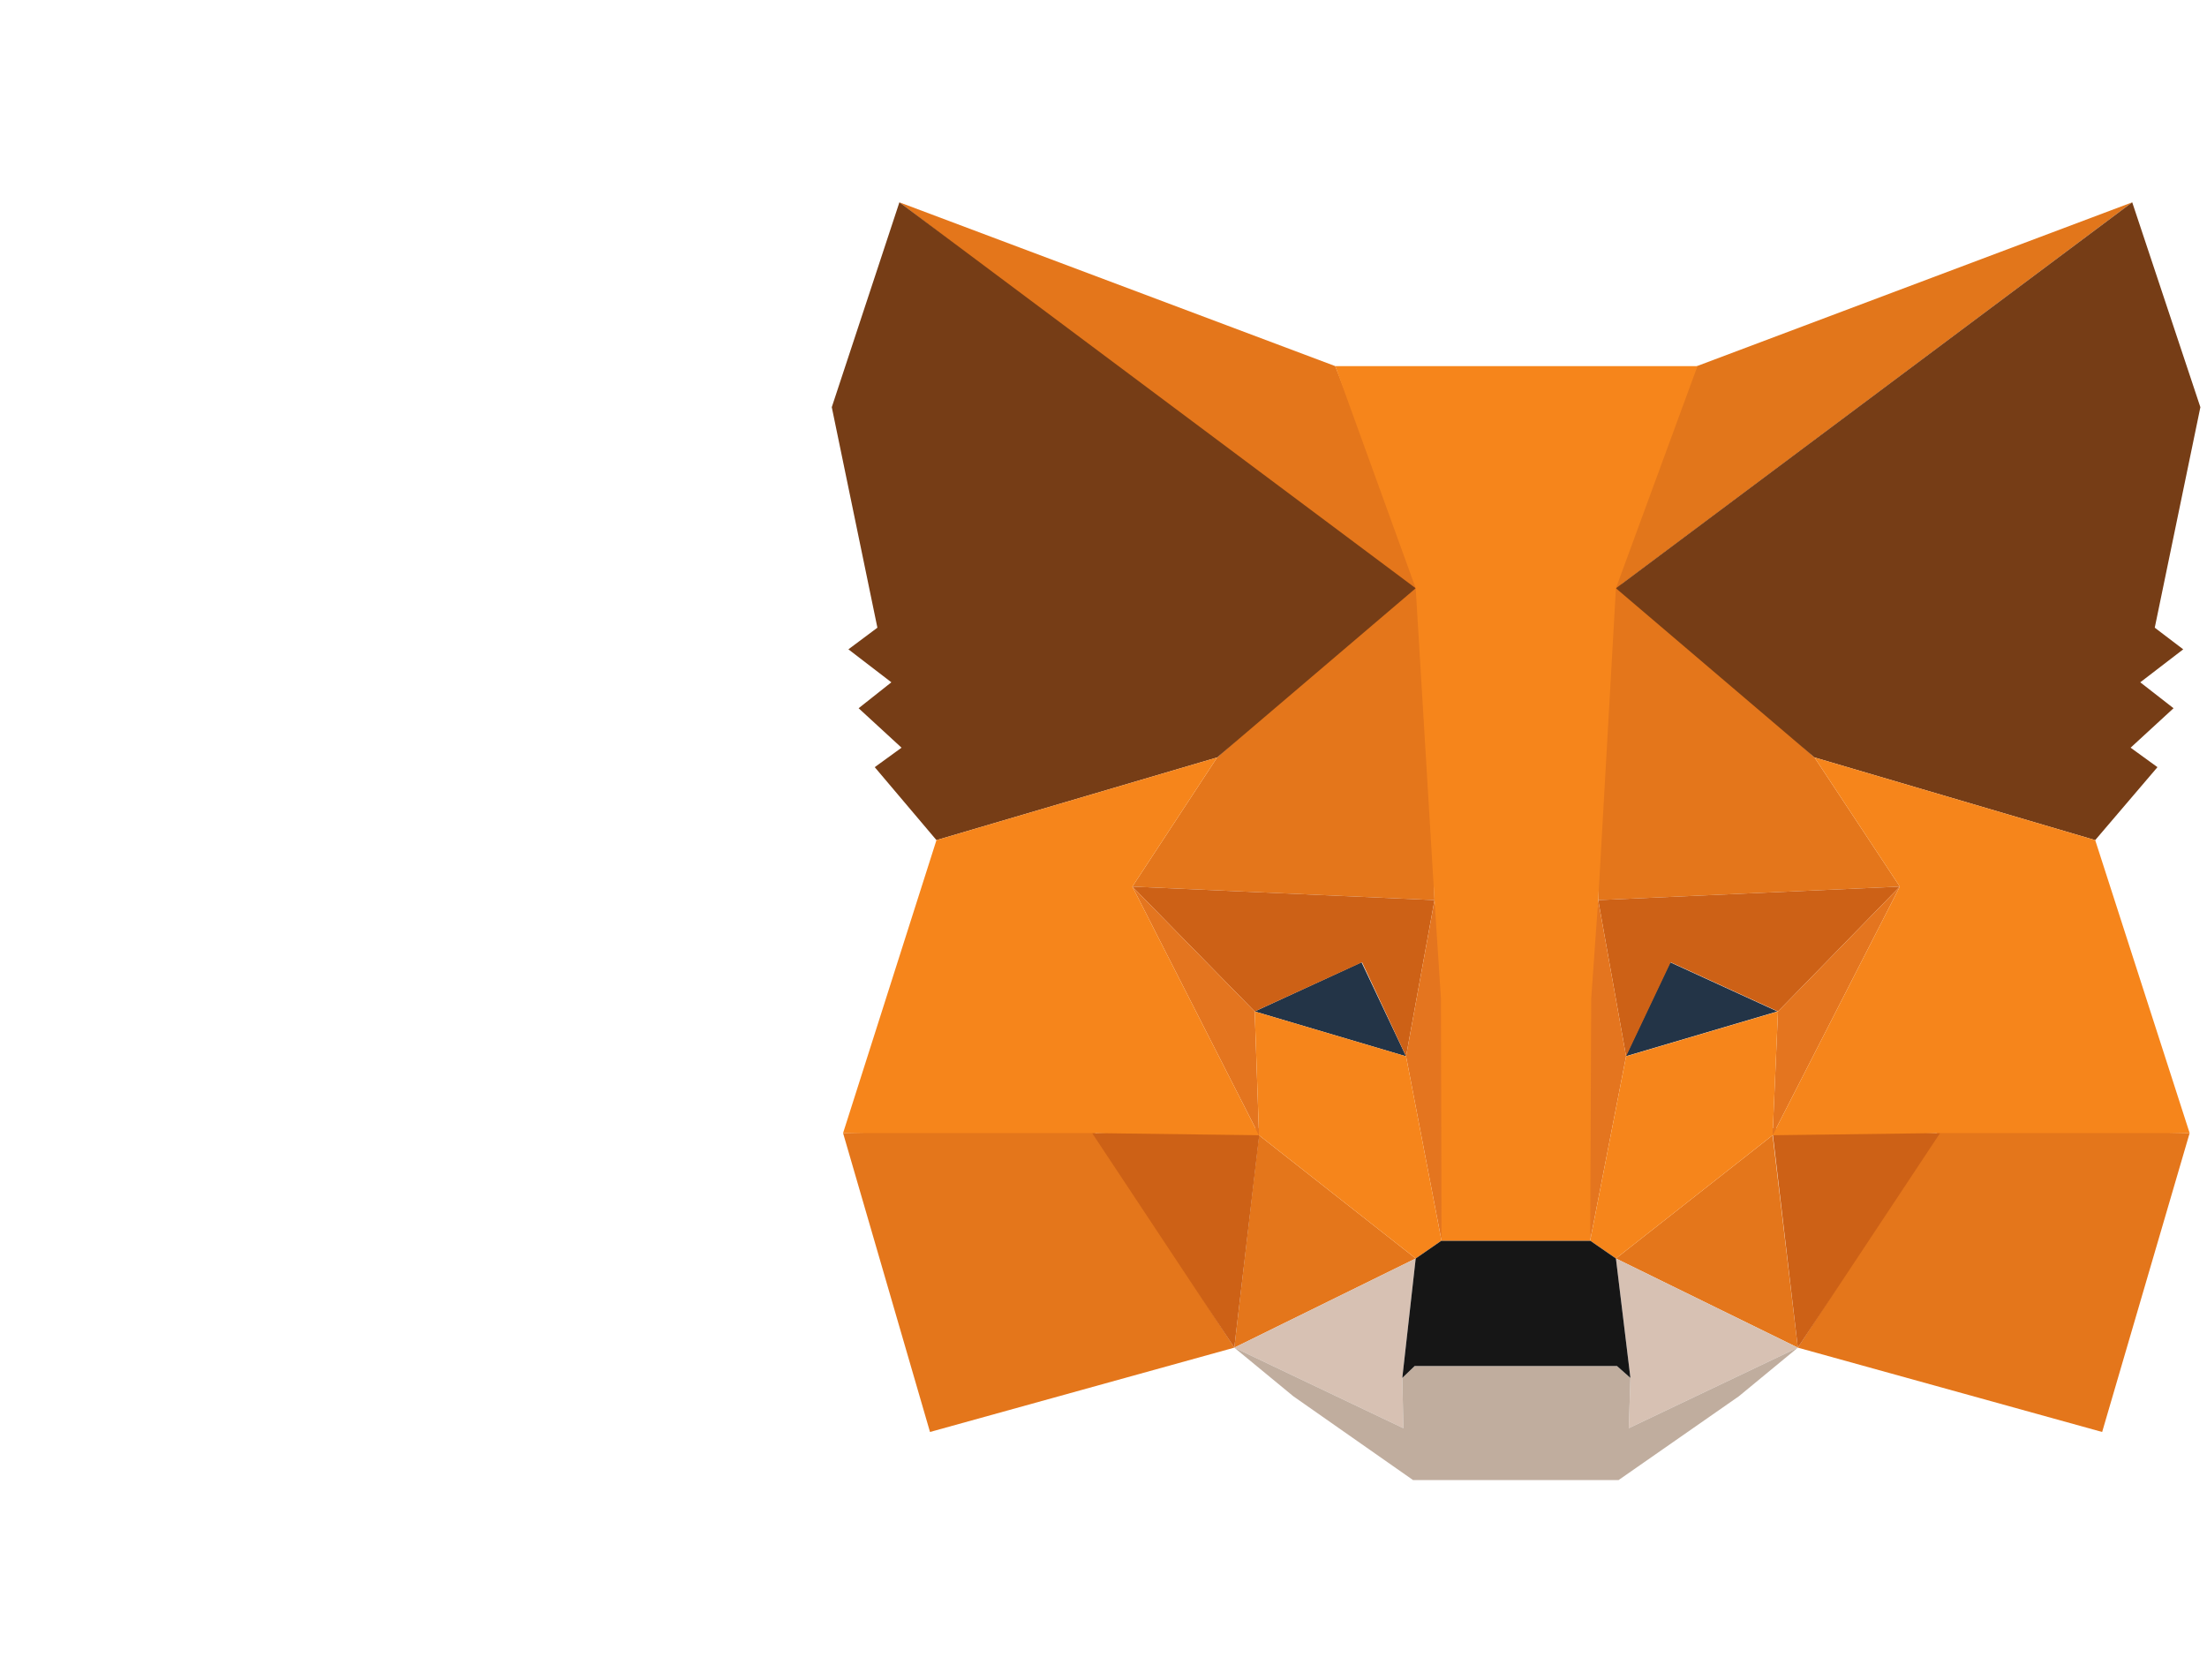
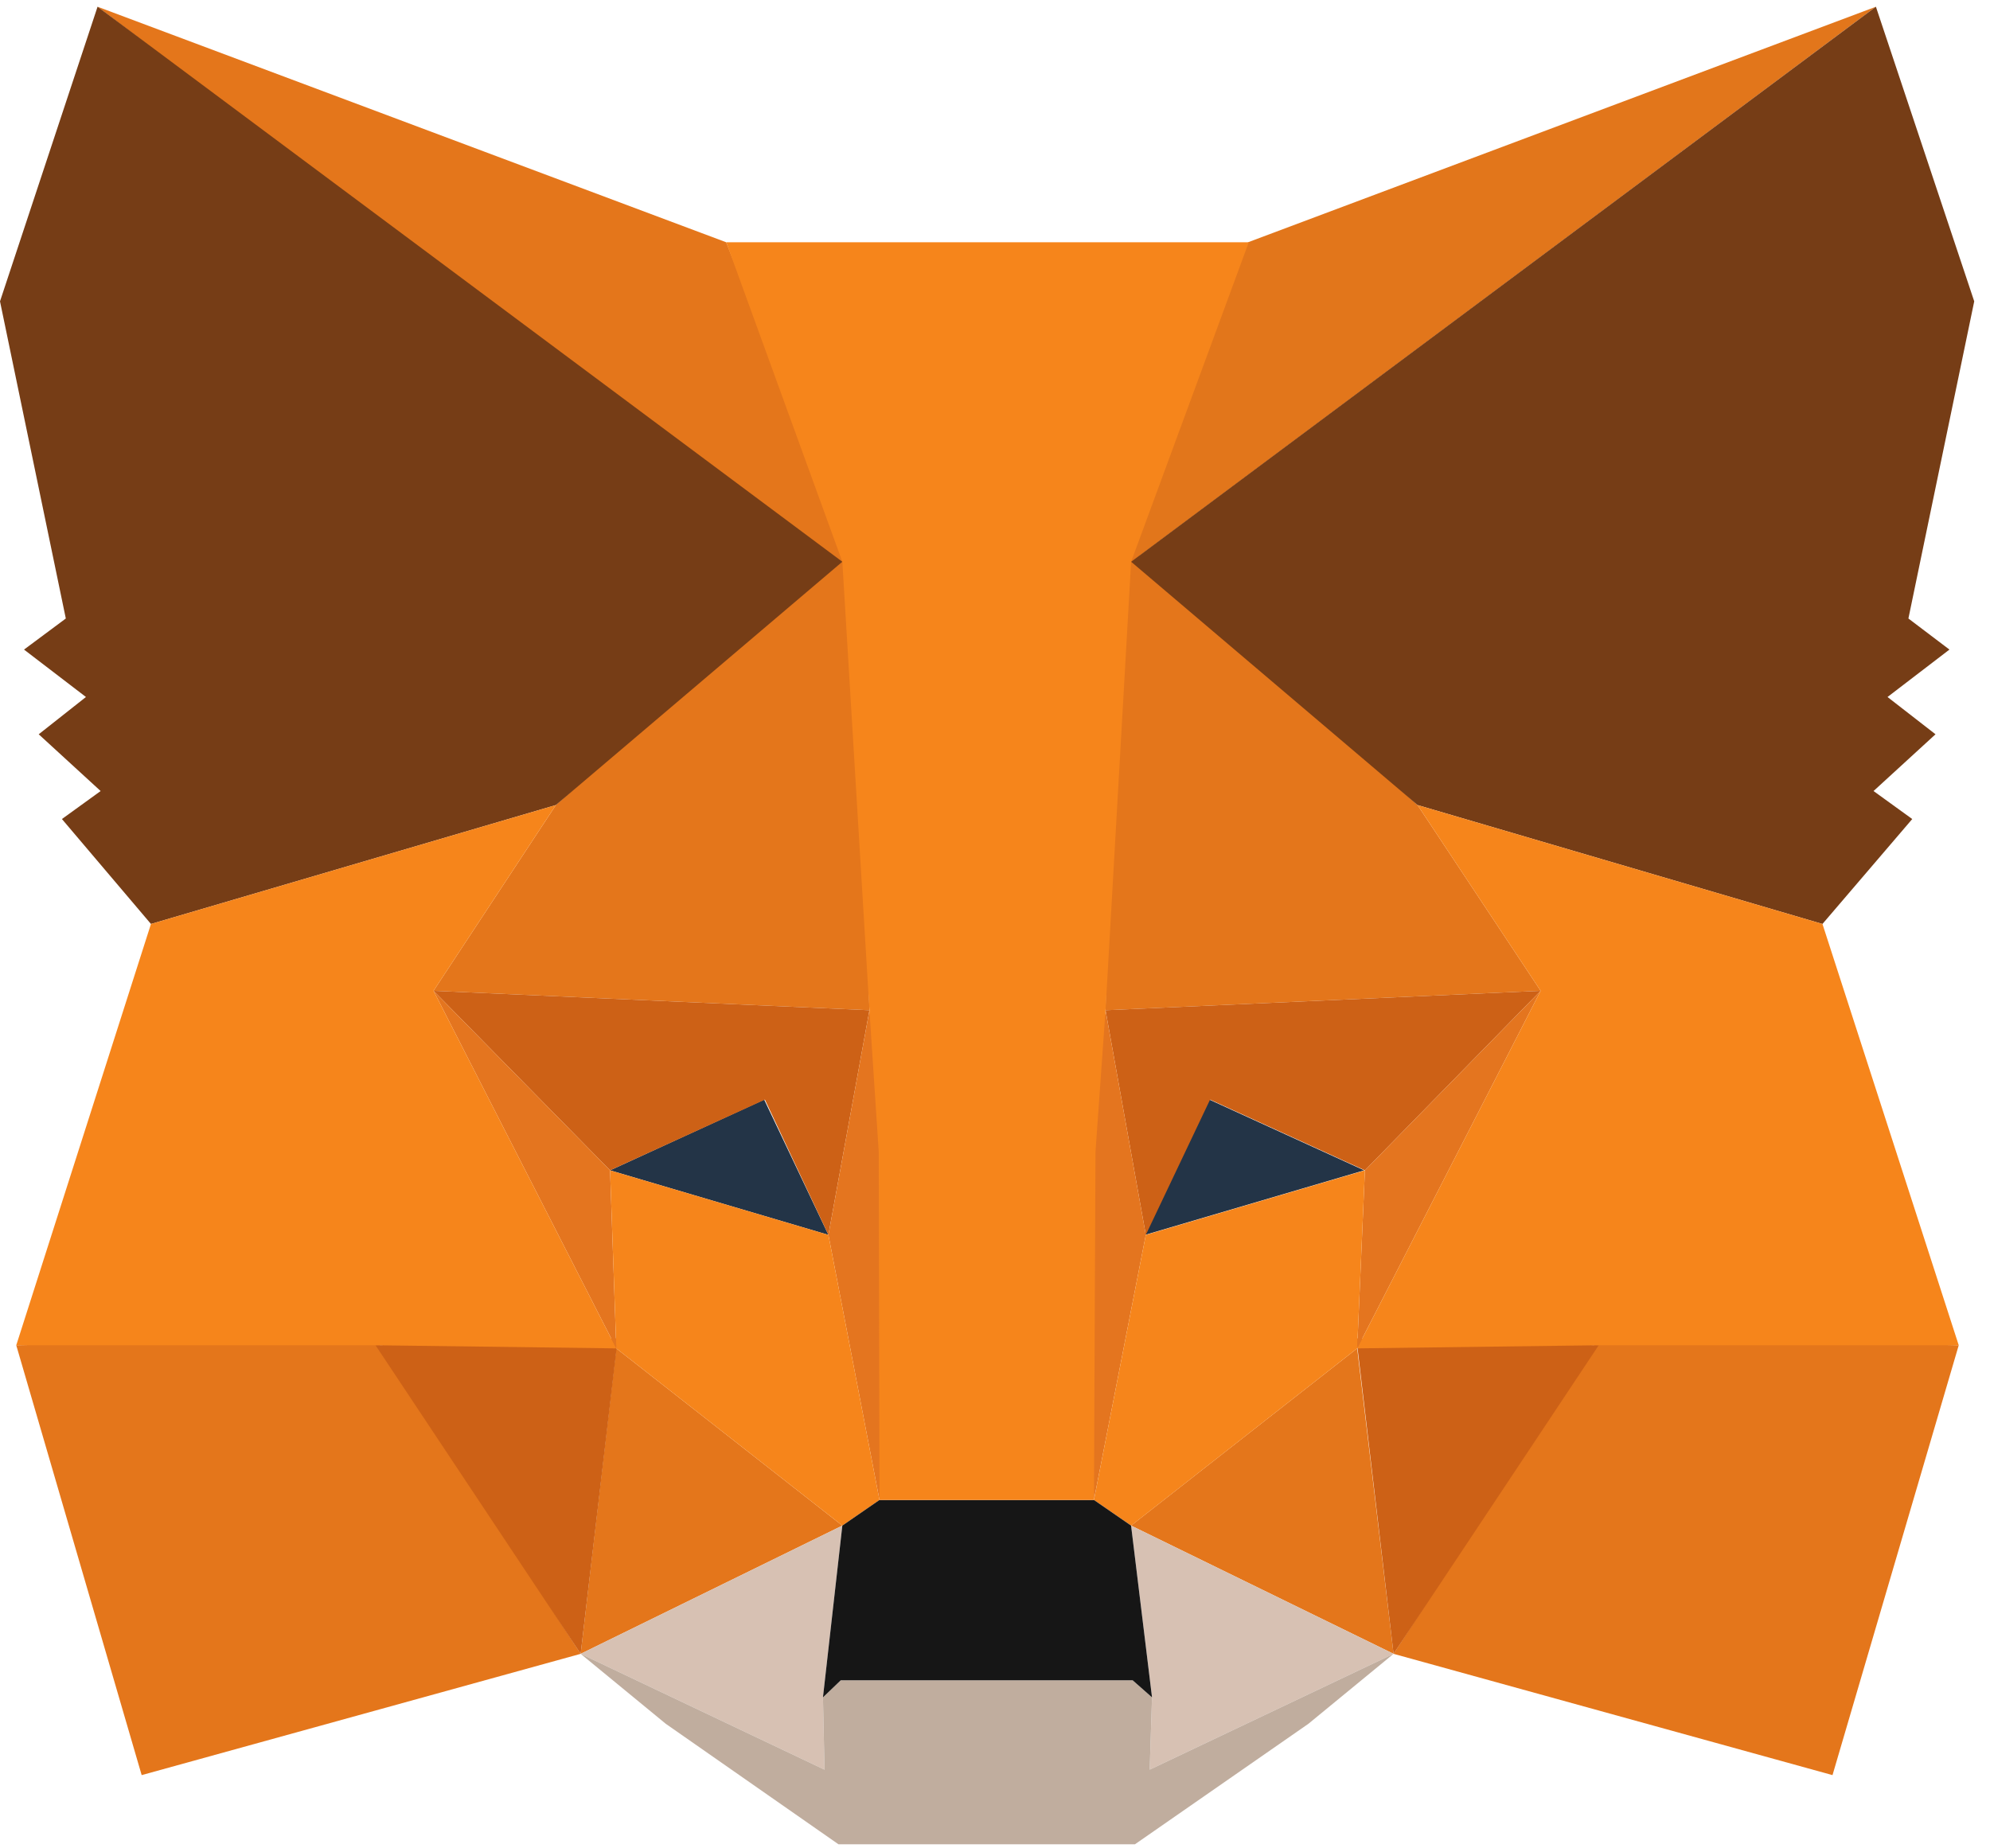
- <svg xmlns="http://www.w3.org/2000/svg" width="67" height="51" viewBox="0 0 67 51" fill="none">
-   <path d="M64.73 6.142L48.518 18.268L51.516 11.114L64.73 6.142Z" fill="#E2761B" />
-   <path d="M27.304 6.142L43.386 18.383L40.535 11.114L27.304 6.142ZM58.897 34.25L54.579 40.911L63.817 43.471L66.473 34.397L58.897 34.25ZM25.594 34.397L28.233 43.471L37.471 40.911L33.154 34.25L25.594 34.397Z" fill="#E4761B" />
-   <path d="M36.95 22.994L34.376 26.915L43.549 27.325L43.223 17.398L36.95 22.994ZM55.084 22.994L48.73 17.283L48.518 27.325L57.675 26.915L55.084 22.994ZM37.471 40.911L42.978 38.204L38.221 34.463L37.471 40.911ZM49.056 38.204L54.579 40.911L53.813 34.463L49.056 38.204Z" fill="#E4761B" />
-   <path d="M54.579 40.911L49.056 38.204L49.496 41.83L49.447 43.356L54.579 40.911ZM37.471 40.911L42.604 43.356L42.571 41.83L42.978 38.204L37.471 40.911Z" fill="#D7C1B3" />
-   <path d="M42.685 32.067L38.09 30.705L41.333 29.212L42.685 32.067ZM49.349 32.067L50.701 29.212L53.96 30.705L49.349 32.067Z" fill="#233447" />
-   <path d="M37.471 40.911L38.253 34.25L33.154 34.397L37.471 40.911ZM53.797 34.25L54.579 40.911L58.897 34.397L53.797 34.25ZM57.675 26.915L48.518 27.325L49.365 32.067L50.718 29.212L53.976 30.705L57.675 26.915ZM38.09 30.705L41.349 29.212L42.685 32.067L43.549 27.325L34.376 26.915L38.09 30.705Z" fill="#CD6116" />
-   <path d="M34.376 26.915L38.221 34.463L38.09 30.705L34.376 26.915ZM53.976 30.705L53.813 34.463L57.675 26.915L53.976 30.705ZM43.549 27.325L42.685 32.067L43.761 37.663L44.005 30.295L43.549 27.325ZM48.518 27.325L48.078 30.279L48.274 37.663L49.365 32.067L48.518 27.325Z" fill="#E4751F" />
-   <path d="M49.365 32.067L48.274 37.663L49.056 38.204L53.813 34.463L53.976 30.705L49.365 32.067ZM38.09 30.705L38.221 34.463L42.978 38.204L43.761 37.663L42.685 32.067L38.09 30.705Z" fill="#F6851B" />
-   <path d="M49.447 43.356L49.496 41.83L49.088 41.469H42.946L42.571 41.83L42.604 43.356L37.471 40.911L39.264 42.388L42.897 44.931H49.137L52.787 42.388L54.579 40.911L49.447 43.356Z" fill="#C0AD9E" />
-   <path d="M49.056 38.204L48.274 37.663H43.761L42.978 38.204L42.571 41.83L42.946 41.469H49.088L49.496 41.83L49.056 38.204Z" fill="#161616" />
-   <path d="M65.414 19.055L66.799 12.361L64.73 6.142L49.056 17.858L55.084 22.994L63.606 25.504L65.496 23.289L64.681 22.698L65.984 21.5L64.974 20.713L66.278 19.712L65.414 19.055ZM25.251 12.361L26.636 19.055L25.756 19.712L27.06 20.713L26.066 21.5L27.369 22.698L26.555 23.289L28.429 25.504L36.95 22.994L42.978 17.858L27.304 6.142L25.251 12.361Z" fill="#763D16" />
-   <path d="M63.606 25.504L55.084 22.994L57.675 26.915L53.813 34.463L58.897 34.397H66.473L63.606 25.504ZM36.95 22.994L28.429 25.504L25.594 34.397H33.154L38.221 34.463L34.376 26.915L36.95 22.994ZM48.518 27.325L49.056 17.858L51.532 11.114H40.535L42.978 17.858L43.549 27.325L43.744 30.312L43.761 37.663H48.274L48.306 30.312L48.518 27.325Z" fill="#F6851B" />
+ <svg xmlns="http://www.w3.org/2000/svg" width="42" height="39" viewBox="0 0 42 39" fill="none">
+   <path d="M39.592 0.142L23.333 12.268L26.34 5.114L39.592 0.142Z" fill="#E2761B" />
+   <path d="M2.059 0.142L18.186 12.383L15.327 5.114L2.059 0.142ZM33.742 28.25L29.412 34.911L38.676 37.471L41.34 28.397L33.742 28.25ZM0.343 28.397L2.99 37.471L12.255 34.911L7.925 28.25L0.343 28.397Z" fill="#E4761B" />
+   <path d="M11.732 16.994L9.15 20.915L18.35 21.325L18.023 11.398L11.732 16.994ZM29.918 16.994L23.546 11.283L23.333 21.325L32.516 20.915L29.918 16.994ZM12.255 34.911L17.778 32.204L13.007 28.463L12.255 34.911ZM23.872 32.204L29.412 34.911L28.644 28.463L23.872 32.204Z" fill="#E4761B" />
+   <path d="M29.412 34.911L23.872 32.204L24.314 35.83L24.265 37.356L29.412 34.911ZM12.255 34.911L17.402 37.356L17.369 35.83L17.778 32.204L12.255 34.911Z" fill="#D7C1B3" />
+   <path d="M17.484 26.067L12.876 24.705L16.128 23.212L17.484 26.067ZM24.167 26.067L25.523 23.212L28.791 24.705L24.167 26.067Z" fill="#233447" />
+   <path d="M12.255 34.911L13.039 28.25L7.925 28.397L12.255 34.911ZM28.627 28.25L29.412 34.911L33.742 28.397L28.627 28.25ZM32.516 20.915L23.333 21.325L24.183 26.067L25.539 23.212L28.807 24.705L32.516 20.915ZM12.876 24.705L16.144 23.212L17.484 26.067L18.35 21.325L9.15 20.915L12.876 24.705Z" fill="#CD6116" />
+   <path d="M9.15 20.915L13.007 28.463L12.876 24.705L9.15 20.915ZM28.807 24.705L28.644 28.463L32.516 20.915L28.807 24.705ZM18.35 21.325L17.484 26.067L18.562 31.663L18.807 24.295L18.35 21.325ZM23.333 21.325L22.892 24.279L23.088 31.663L24.183 26.067L23.333 21.325Z" fill="#E4751F" />
+   <path d="M24.183 26.067L23.088 31.663L23.873 32.204L28.644 28.463L28.807 24.705L24.183 26.067ZM12.876 24.705L13.007 28.463L17.778 32.204L18.562 31.663L17.484 26.067L12.876 24.705Z" fill="#F6851B" />
+   <path d="M24.265 37.356L24.314 35.83L23.905 35.469H17.745L17.369 35.83L17.402 37.356L12.255 34.911L14.052 36.388L17.696 38.931H23.954L27.614 36.388L29.412 34.911L24.265 37.356Z" fill="#C0AD9E" />
+   <path d="M23.872 32.204L23.088 31.663H18.562L17.778 32.204L17.369 35.83L17.745 35.469H23.905L24.314 35.83L23.872 32.204Z" fill="#161616" />
+   <path d="M40.278 13.056L41.667 6.361L39.592 0.142L23.873 11.858L29.918 16.994L38.464 19.504L40.359 17.289L39.542 16.698L40.85 15.5L39.837 14.713L41.144 13.712L40.278 13.056ZM0 6.361L1.389 13.056L0.507 13.712L1.814 14.713L0.817 15.5L2.124 16.698L1.307 17.289L3.186 19.504L11.732 16.994L17.778 11.858L2.059 0.142L0 6.361Z" fill="#763D16" />
+   <path d="M38.464 19.504L29.918 16.994L32.516 20.915L28.644 28.463L33.742 28.397H41.34L38.464 19.504ZM11.732 16.994L3.186 19.504L0.343 28.397H7.925L13.007 28.463L9.15 20.915L11.732 16.994ZM23.333 21.325L23.873 11.858L26.356 5.114H15.327L17.778 11.858L18.35 21.325L18.546 24.312L18.562 31.663H23.088L23.121 24.312L23.333 21.325Z" fill="#F6851B" />
</svg>
